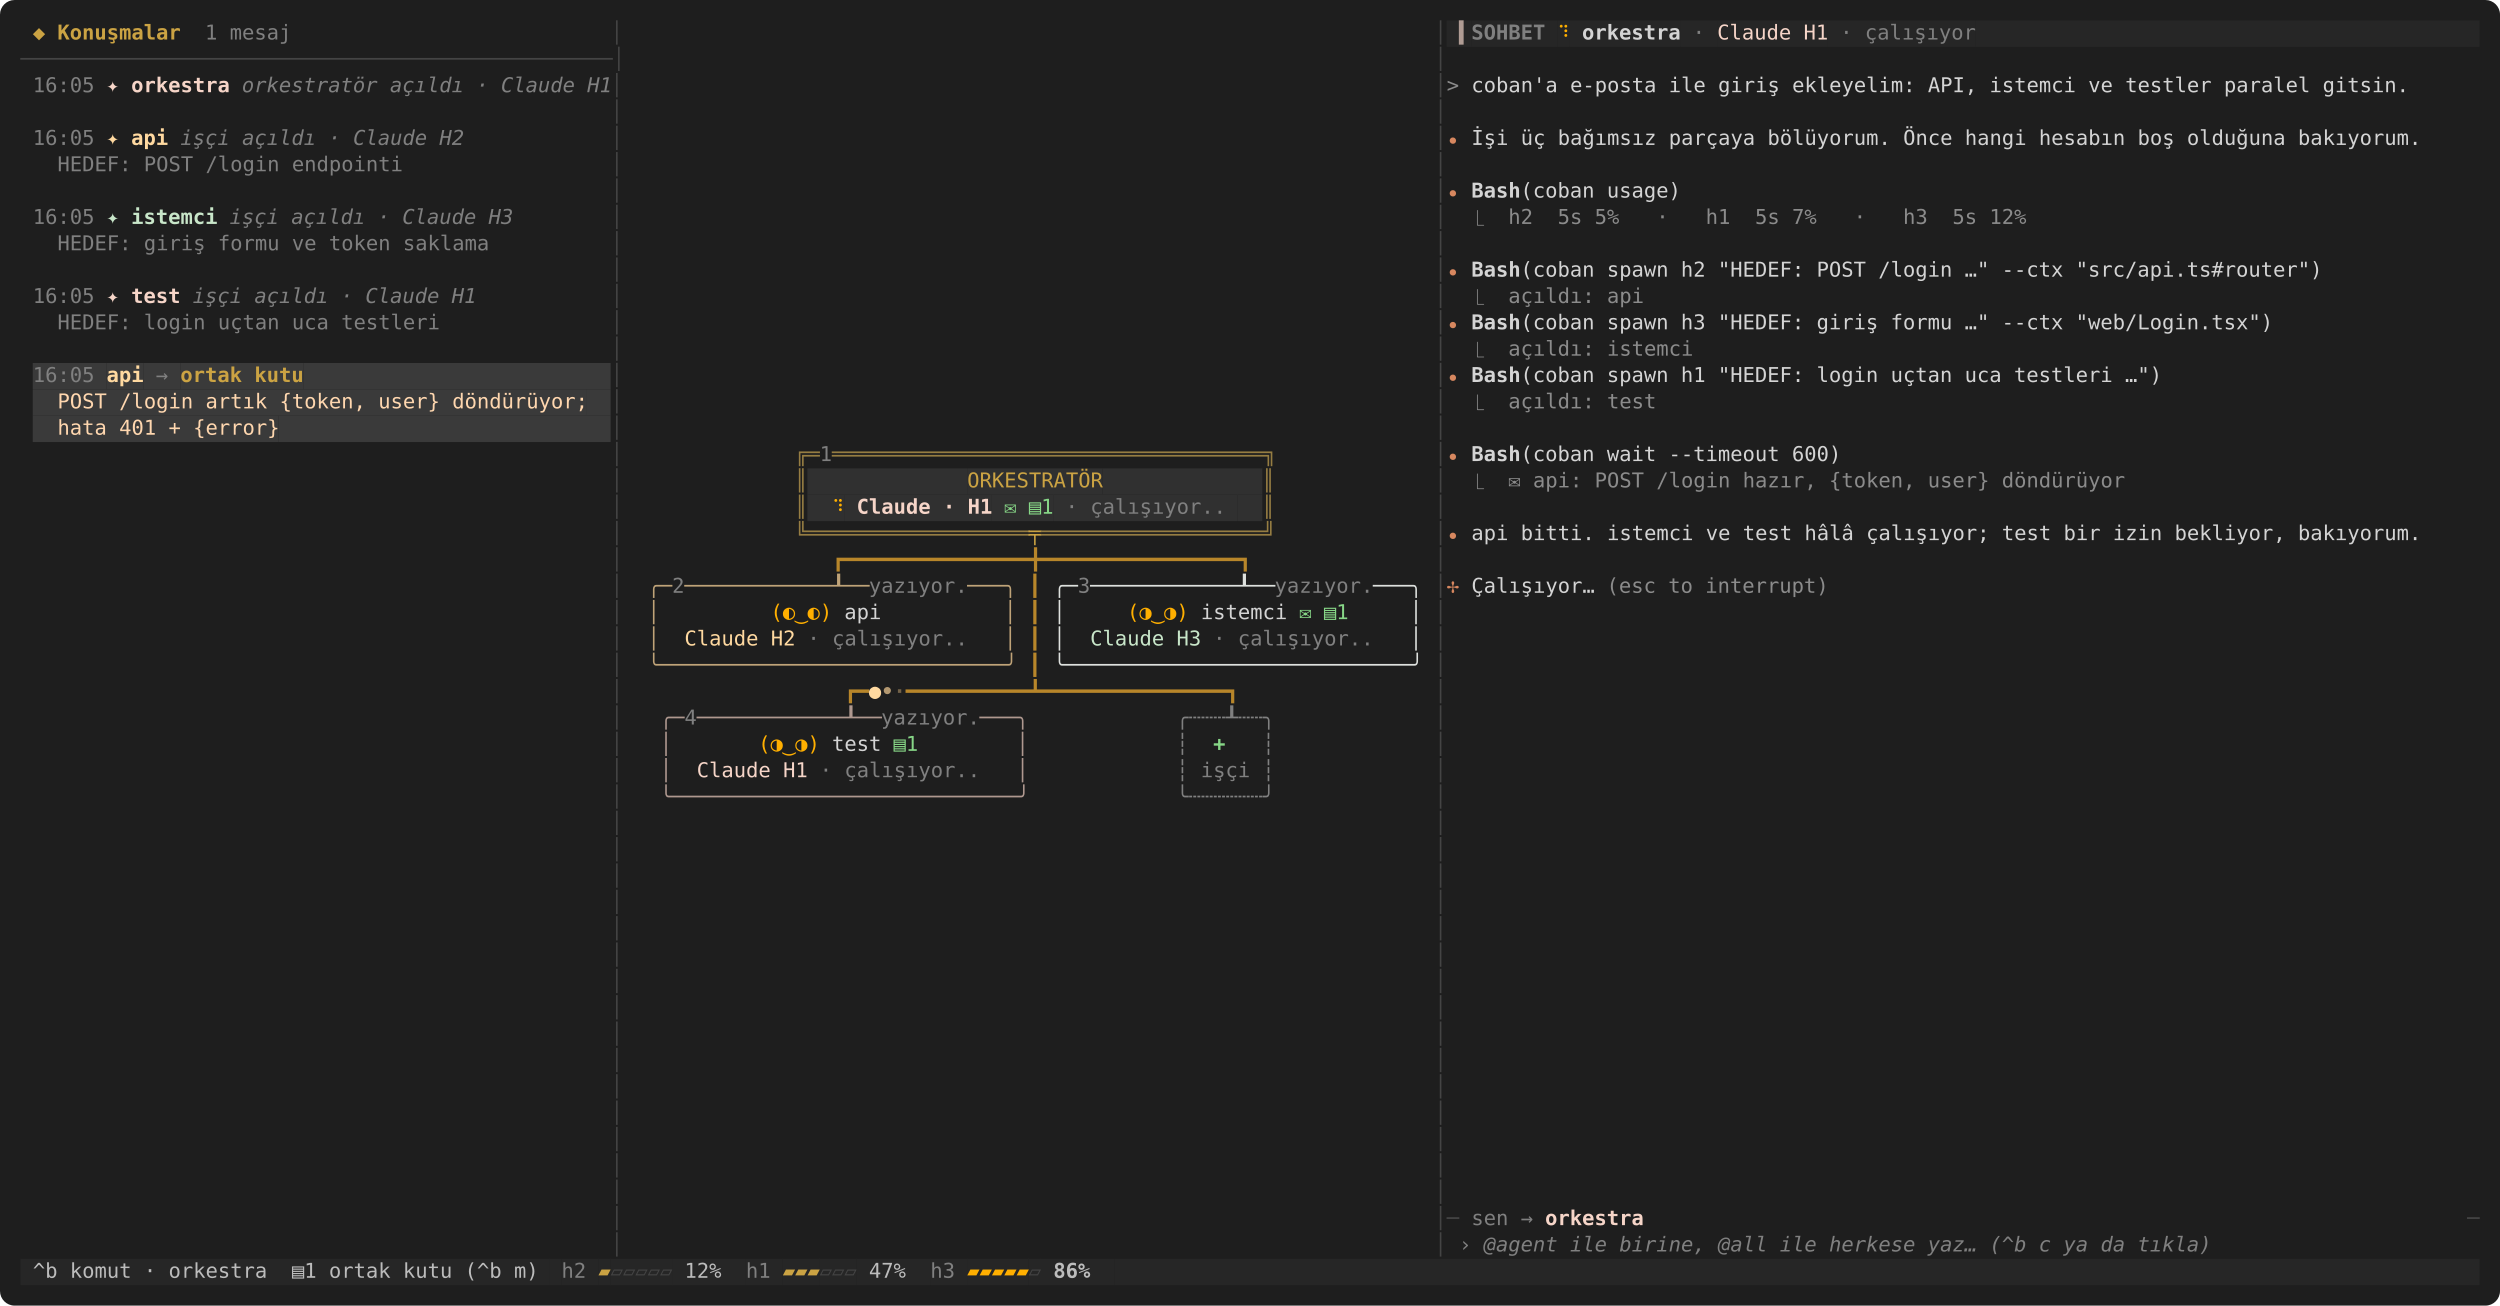
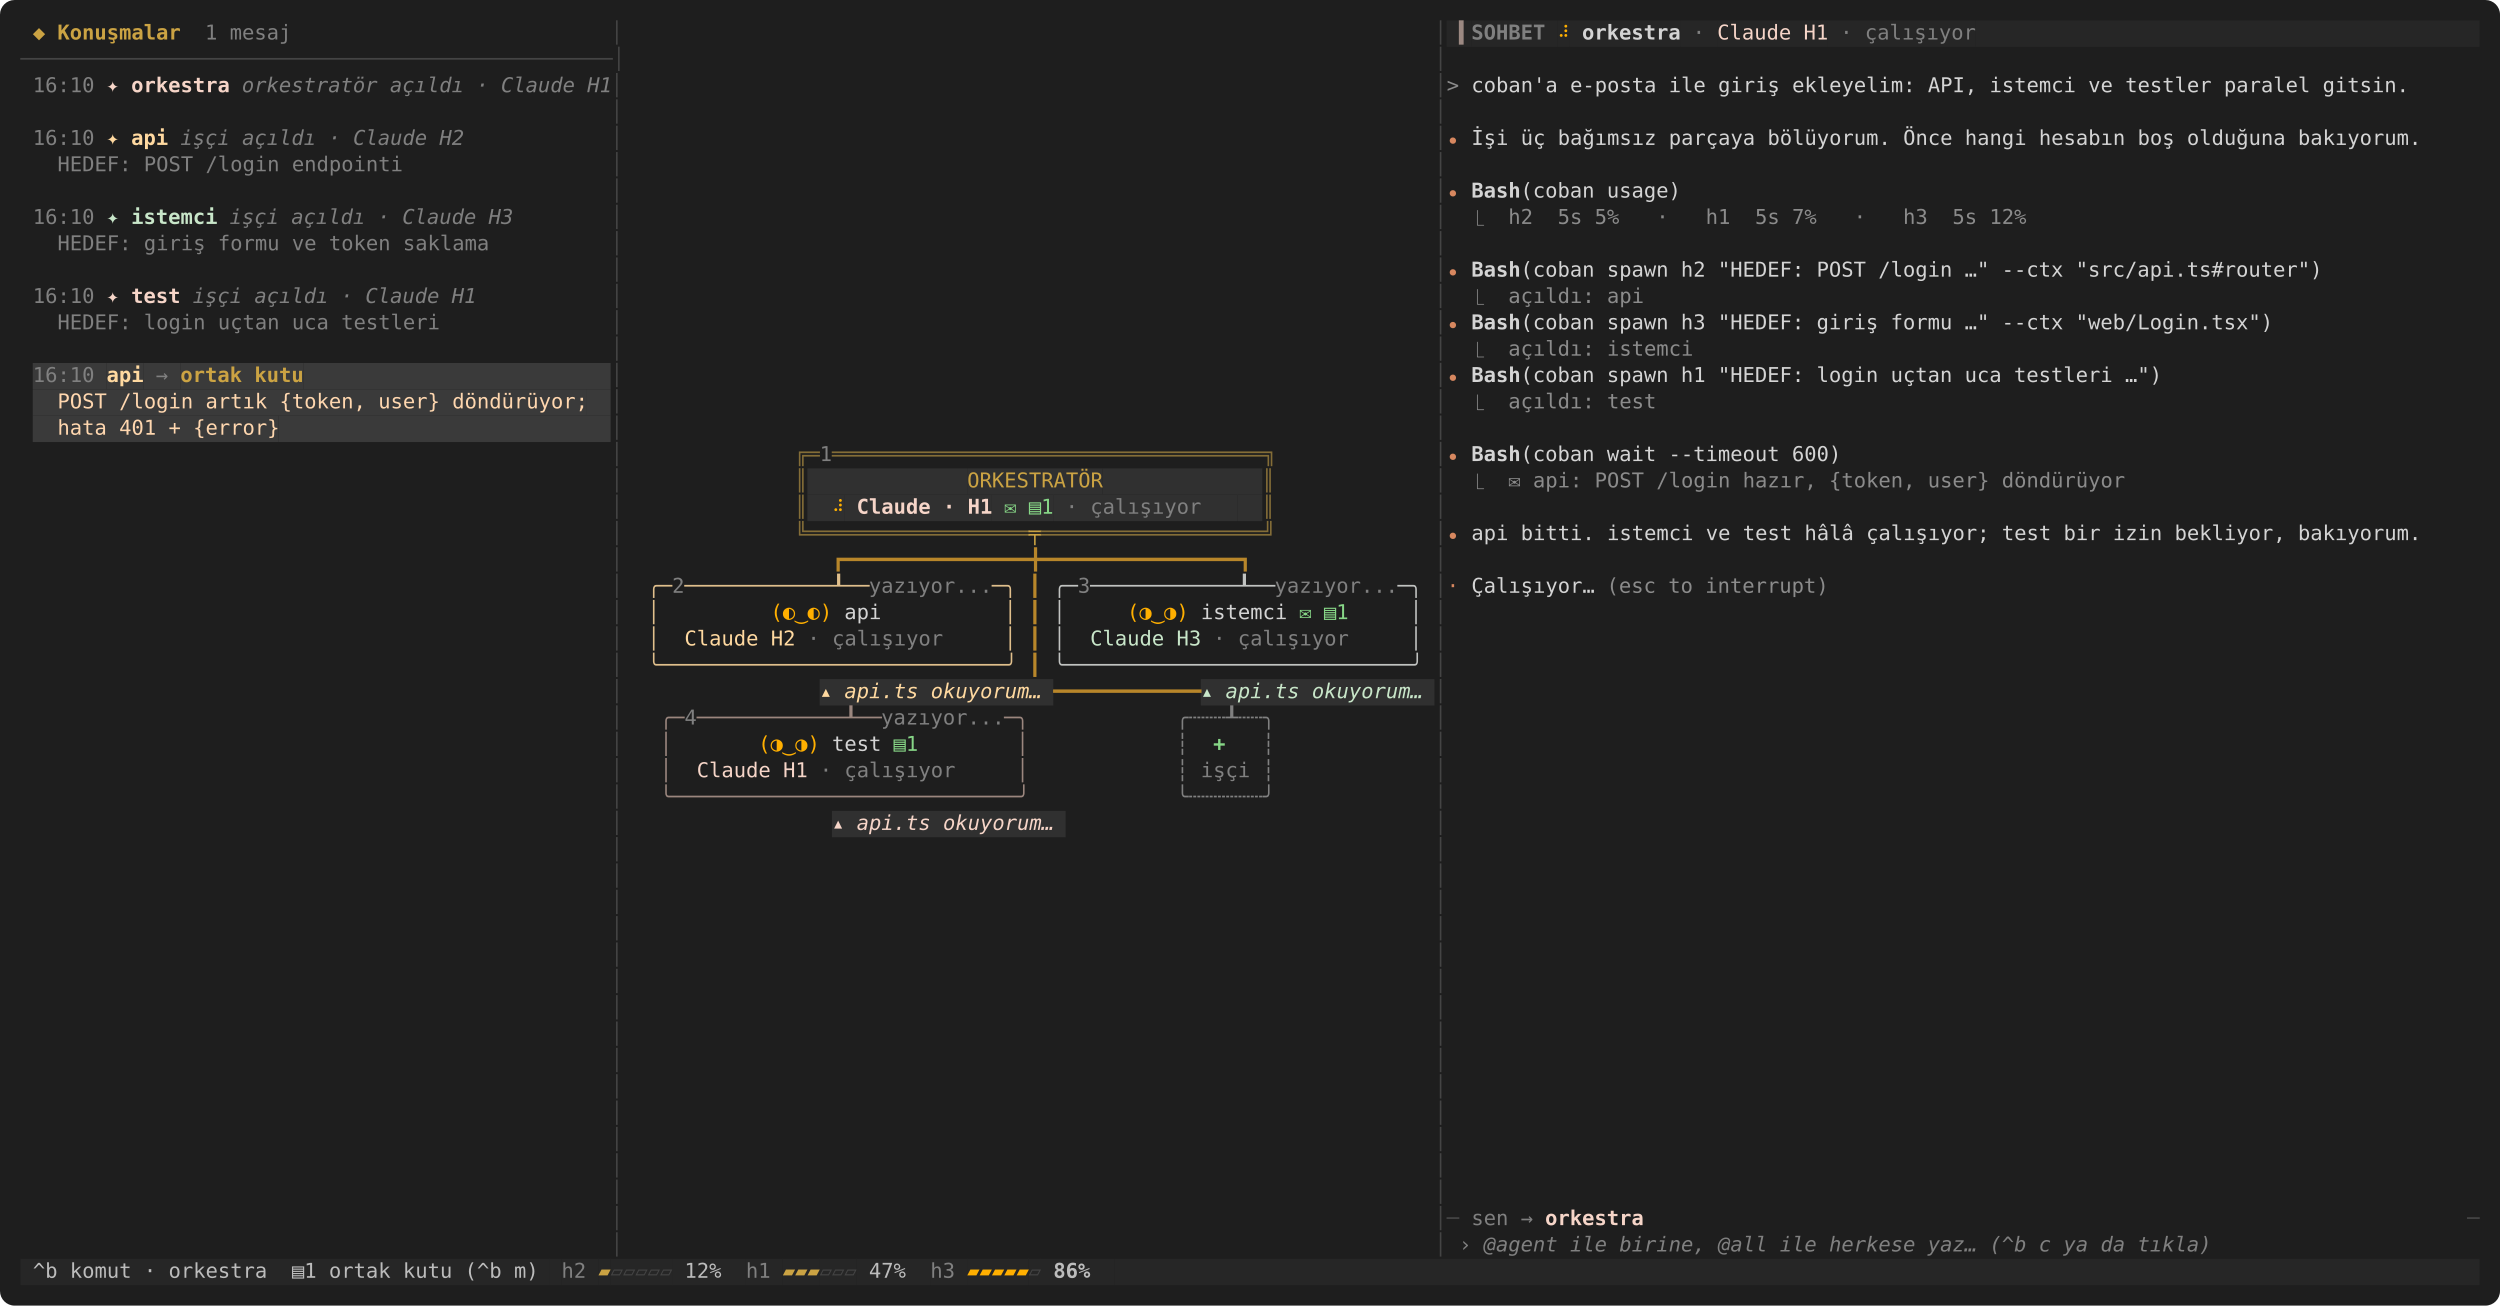
<svg xmlns="http://www.w3.org/2000/svg" width="1708" height="892" viewBox="0 0 1708 892">
  <rect width="100%" height="100%" rx="10" fill="#1e1e1e" />
  <g font-family="'SF Mono', Menlo, 'DejaVu Sans Mono', Consolas, monospace" font-size="14" xml:space="preserve" style="white-space:pre">
    <rect x="988.4" y="14" width="16.8" height="18" fill="#262626" />
    <rect x="1005.2" y="14" width="58.8" height="18" fill="#262626" />
    <rect x="1064.0" y="14" width="8.4" height="18" fill="#262626" />
    <rect x="1072.4" y="14" width="75.6" height="18" fill="#262626" />
    <rect x="1148.0" y="14" width="25.2" height="18" fill="#262626" />
    <rect x="1173.2" y="14" width="75.6" height="18" fill="#262626" />
    <rect x="1248.8" y="14" width="100.8" height="18" fill="#262626" />
    <rect x="1349.6" y="14" width="344.4" height="18" fill="#262626" />
    <rect x="22.4" y="248" width="50.4" height="18" fill="#3a3a3a" />
    <rect x="72.8" y="248" width="25.2" height="18" fill="#3a3a3a" />
    <rect x="98.0" y="248" width="25.2" height="18" fill="#3a3a3a" />
    <rect x="123.2" y="248" width="84.0" height="18" fill="#3a3a3a" />
    <rect x="207.2" y="248" width="210.0" height="18" fill="#3a3a3a" />
    <rect x="22.4" y="266" width="378.0" height="18" fill="#3a3a3a" />
    <rect x="400.4" y="266" width="16.8" height="18" fill="#3a3a3a" />
    <rect x="22.4" y="284" width="168.0" height="18" fill="#3a3a3a" />
    <rect x="190.4" y="284" width="226.8" height="18" fill="#3a3a3a" />
    <rect x="551.6" y="320" width="109.2" height="18" fill="#303030" />
    <rect x="660.8" y="320" width="92.4" height="18" fill="#303030" />
    <rect x="753.2" y="320" width="109.2" height="18" fill="#303030" />
    <rect x="551.6" y="338" width="16.8" height="18" fill="#303030" />
    <rect x="568.4" y="338" width="8.4" height="18" fill="#303030" />
    <rect x="576.8" y="338" width="100.8" height="18" fill="#303030" />
    <rect x="677.6" y="338" width="42.0" height="18" fill="#303030" />
    <rect x="719.6" y="338" width="126.0" height="18" fill="#303030" />
    <rect x="845.6" y="338" width="16.8" height="18" fill="#303030" />
+     <rect x="560.0" y="464" width="159.6" height="18" fill="#303030" />
+     <rect x="820.4" y="464" width="159.6" height="18" fill="#303030" />
+     <rect x="568.4" y="554" width="159.6" height="18" fill="#303030" />
    <rect x="14.0" y="860" width="361.2" height="18" fill="#262626" />
    <rect x="375.2" y="860" width="8.4" height="18" fill="#262626" />
    <rect x="383.6" y="860" width="25.2" height="18" fill="#262626" />
    <rect x="408.8" y="860" width="8.4" height="18" fill="#262626" />
    <rect x="417.2" y="860" width="42.0" height="18" fill="#262626" />
    <rect x="459.2" y="860" width="50.4" height="18" fill="#262626" />
    <rect x="509.6" y="860" width="25.2" height="18" fill="#262626" />
    <rect x="534.8" y="860" width="25.2" height="18" fill="#262626" />
    <rect x="560.0" y="860" width="25.2" height="18" fill="#262626" />
    <rect x="585.2" y="860" width="50.4" height="18" fill="#262626" />
    <rect x="635.6" y="860" width="25.2" height="18" fill="#262626" />
    <rect x="660.8" y="860" width="42.0" height="18" fill="#262626" />
    <rect x="702.8" y="860" width="8.4" height="18" fill="#262626" />
    <rect x="711.2" y="860" width="50.4" height="18" fill="#262626" />
    <rect x="761.6" y="860" width="932.4" height="18" fill="#262626" />
    <text x="14.0" y="27" fill="#cba343" textLength="25.2" lengthAdjust="spacing"> ◆ </text>
    <text x="39.2" y="27" fill="#cba343" textLength="84.0" lengthAdjust="spacing" font-weight="700">Konuşmalar</text>
    <text x="123.2" y="27" fill="#808080" textLength="75.6" lengthAdjust="spacing">  1 mesaj</text>
    <text x="417.2" y="27" fill="#444444" textLength="8.4" lengthAdjust="spacing">│</text>
    <text x="980.0" y="27" fill="#444444" textLength="8.4" lengthAdjust="spacing">│</text>
-     <text x="988.4" y="27" fill="#b09c94" textLength="16.8" lengthAdjust="spacing"> ▍</text>
+     <text x="988.4" y="27" fill="#9c8982" textLength="16.8" lengthAdjust="spacing"> ▍</text>
    <text x="1005.2" y="27" fill="#808080" textLength="58.8" lengthAdjust="spacing" font-weight="700">SOHBET </text>
-     <text x="1064.0" y="27" fill="#ffaf00" textLength="8.4" lengthAdjust="spacing">⠹</text>
+     <text x="1064.0" y="27" fill="#ffaf00" textLength="8.4" lengthAdjust="spacing">⠼</text>
    <text x="1072.4" y="27" fill="#d4d4d4" textLength="75.6" lengthAdjust="spacing" font-weight="700"> orkestra</text>
    <text x="1148.0" y="27" fill="#808080" textLength="25.2" lengthAdjust="spacing"> · </text>
    <text x="1173.2" y="27" fill="#f6d5c8" textLength="75.6" lengthAdjust="spacing">Claude H1</text>
    <text x="1248.8" y="27" fill="#808080" textLength="100.8" lengthAdjust="spacing"> · çalışıyor</text>
    <text x="14.0" y="45" fill="#444444" textLength="411.6" lengthAdjust="spacing">────────────────────────────────────────────────│</text>
    <text x="980.0" y="45" fill="#444444" textLength="8.4" lengthAdjust="spacing">│</text>
-     <text x="22.4" y="63" fill="#808080" textLength="50.4" lengthAdjust="spacing">16:05 </text>
+     <text x="22.4" y="63" fill="#808080" textLength="50.4" lengthAdjust="spacing">16:10 </text>
    <text x="72.8" y="63" fill="#f6d5c8" textLength="16.8" lengthAdjust="spacing">✦ </text>
    <text x="89.6" y="63" fill="#f6d5c8" textLength="67.2" lengthAdjust="spacing" font-weight="700">orkestra</text>
    <text x="156.8" y="63" fill="#808080" textLength="260.4" lengthAdjust="spacing" font-style="italic"> orkestratör açıldı · Claude H1</text>
    <text x="417.2" y="63" fill="#444444" textLength="8.4" lengthAdjust="spacing">│</text>
    <text x="980.0" y="63" fill="#444444" textLength="8.4" lengthAdjust="spacing">│</text>
    <text x="988.4" y="63" fill="#d4d4d4" textLength="8.4" lengthAdjust="spacing" opacity="0.6">&gt;</text>
    <text x="996.8" y="63" fill="#d4d4d4" textLength="697.2" lengthAdjust="spacing"> coban'a e-posta ile giriş ekleyelim: API, istemci ve testler paralel gitsin.      </text>
    <text x="417.2" y="81" fill="#444444" textLength="8.4" lengthAdjust="spacing">│</text>
    <text x="980.0" y="81" fill="#444444" textLength="8.4" lengthAdjust="spacing">│</text>
-     <text x="22.4" y="99" fill="#808080" textLength="50.4" lengthAdjust="spacing">16:05 </text>
+     <text x="22.4" y="99" fill="#808080" textLength="50.4" lengthAdjust="spacing">16:10 </text>
    <text x="72.8" y="99" fill="#ffd9a0" textLength="16.8" lengthAdjust="spacing">✦ </text>
    <text x="89.6" y="99" fill="#ffd9a0" textLength="25.2" lengthAdjust="spacing" font-weight="700">api</text>
    <text x="114.8" y="99" fill="#808080" textLength="201.6" lengthAdjust="spacing" font-style="italic"> işçi açıldı · Claude H2</text>
    <text x="417.2" y="99" fill="#444444" textLength="8.4" lengthAdjust="spacing">│</text>
    <text x="980.0" y="99" fill="#444444" textLength="8.4" lengthAdjust="spacing">│</text>
    <text x="988.4" y="99" fill="#d7875f" textLength="8.4" lengthAdjust="spacing">⏺</text>
    <text x="996.8" y="99" fill="#d4d4d4" textLength="697.2" lengthAdjust="spacing"> İşi üç bağımsız parçaya bölüyorum. Önce hangi hesabın boş olduğuna bakıyorum.     </text>
    <text x="22.4" y="117" fill="#808080" textLength="252.0" lengthAdjust="spacing">  HEDEF: POST /login endpointi</text>
    <text x="417.2" y="117" fill="#444444" textLength="8.4" lengthAdjust="spacing">│</text>
    <text x="980.0" y="117" fill="#444444" textLength="8.4" lengthAdjust="spacing">│</text>
    <text x="417.2" y="135" fill="#444444" textLength="8.4" lengthAdjust="spacing">│</text>
    <text x="980.0" y="135" fill="#444444" textLength="8.4" lengthAdjust="spacing">│</text>
    <text x="988.4" y="135" fill="#d7875f" textLength="8.4" lengthAdjust="spacing">⏺</text>
    <text x="1005.2" y="135" fill="#d4d4d4" textLength="33.6" lengthAdjust="spacing" font-weight="700">Bash</text>
    <text x="1038.8" y="135" fill="#d4d4d4" textLength="655.2" lengthAdjust="spacing">(coban usage)                                                                 </text>
-     <text x="22.4" y="153" fill="#808080" textLength="50.4" lengthAdjust="spacing">16:05 </text>
+     <text x="22.4" y="153" fill="#808080" textLength="50.4" lengthAdjust="spacing">16:10 </text>
    <text x="72.8" y="153" fill="#c8e6c9" textLength="16.8" lengthAdjust="spacing">✦ </text>
    <text x="89.6" y="153" fill="#c8e6c9" textLength="58.8" lengthAdjust="spacing" font-weight="700">istemci</text>
    <text x="148.4" y="153" fill="#808080" textLength="201.6" lengthAdjust="spacing" font-style="italic"> işçi açıldı · Claude H3</text>
    <text x="417.2" y="153" fill="#444444" textLength="8.4" lengthAdjust="spacing">│</text>
    <text x="980.0" y="153" fill="#444444" textLength="8.4" lengthAdjust="spacing">│</text>
    <text x="1005.2" y="153" fill="#d4d4d4" textLength="378.0" lengthAdjust="spacing" opacity="0.6">⎿  h2  5s 5%   ·   h1  5s 7%   ·   h3  5s 12%</text>
    <text x="22.4" y="171" fill="#808080" textLength="310.8" lengthAdjust="spacing">  HEDEF: giriş formu ve token saklama</text>
    <text x="417.2" y="171" fill="#444444" textLength="8.4" lengthAdjust="spacing">│</text>
    <text x="980.0" y="171" fill="#444444" textLength="8.4" lengthAdjust="spacing">│</text>
    <text x="417.2" y="189" fill="#444444" textLength="8.4" lengthAdjust="spacing">│</text>
    <text x="980.0" y="189" fill="#444444" textLength="8.4" lengthAdjust="spacing">│</text>
    <text x="988.4" y="189" fill="#d7875f" textLength="8.4" lengthAdjust="spacing">⏺</text>
    <text x="1005.2" y="189" fill="#d4d4d4" textLength="33.6" lengthAdjust="spacing" font-weight="700">Bash</text>
    <text x="1038.8" y="189" fill="#d4d4d4" textLength="655.2" lengthAdjust="spacing">(coban spawn h2 "HEDEF: POST /login …" --ctx "src/api.ts#router")             </text>
-     <text x="22.4" y="207" fill="#808080" textLength="50.4" lengthAdjust="spacing">16:05 </text>
+     <text x="22.4" y="207" fill="#808080" textLength="50.4" lengthAdjust="spacing">16:10 </text>
    <text x="72.8" y="207" fill="#f6d5c8" textLength="16.8" lengthAdjust="spacing">✦ </text>
    <text x="89.6" y="207" fill="#f6d5c8" textLength="33.6" lengthAdjust="spacing" font-weight="700">test</text>
    <text x="123.2" y="207" fill="#808080" textLength="201.6" lengthAdjust="spacing" font-style="italic"> işçi açıldı · Claude H1</text>
    <text x="417.2" y="207" fill="#444444" textLength="8.4" lengthAdjust="spacing">│</text>
    <text x="980.0" y="207" fill="#444444" textLength="8.4" lengthAdjust="spacing">│</text>
    <text x="1005.2" y="207" fill="#d4d4d4" textLength="117.6" lengthAdjust="spacing" opacity="0.6">⎿  açıldı: api</text>
    <text x="22.4" y="225" fill="#808080" textLength="277.2" lengthAdjust="spacing">  HEDEF: login uçtan uca testleri</text>
    <text x="417.2" y="225" fill="#444444" textLength="8.4" lengthAdjust="spacing">│</text>
    <text x="980.0" y="225" fill="#444444" textLength="8.4" lengthAdjust="spacing">│</text>
    <text x="988.4" y="225" fill="#d7875f" textLength="8.4" lengthAdjust="spacing">⏺</text>
    <text x="1005.2" y="225" fill="#d4d4d4" textLength="33.6" lengthAdjust="spacing" font-weight="700">Bash</text>
    <text x="1038.8" y="225" fill="#d4d4d4" textLength="655.2" lengthAdjust="spacing">(coban spawn h3 "HEDEF: giriş formu …" --ctx "web/Login.tsx")                 </text>
    <text x="417.2" y="243" fill="#444444" textLength="8.4" lengthAdjust="spacing">│</text>
    <text x="980.0" y="243" fill="#444444" textLength="8.4" lengthAdjust="spacing">│</text>
    <text x="1005.2" y="243" fill="#d4d4d4" textLength="151.2" lengthAdjust="spacing" opacity="0.6">⎿  açıldı: istemci</text>
-     <text x="22.4" y="261" fill="#808080" textLength="50.4" lengthAdjust="spacing">16:05 </text>
+     <text x="22.4" y="261" fill="#808080" textLength="50.4" lengthAdjust="spacing">16:10 </text>
    <text x="72.8" y="261" fill="#ffd9a0" textLength="25.2" lengthAdjust="spacing" font-weight="700">api</text>
    <text x="98.0" y="261" fill="#808080" textLength="25.2" lengthAdjust="spacing"> → </text>
    <text x="123.2" y="261" fill="#cba343" textLength="84.0" lengthAdjust="spacing" font-weight="700">ortak kutu</text>
    <text x="417.2" y="261" fill="#444444" textLength="8.4" lengthAdjust="spacing">│</text>
    <text x="980.0" y="261" fill="#444444" textLength="8.4" lengthAdjust="spacing">│</text>
    <text x="988.4" y="261" fill="#d7875f" textLength="8.4" lengthAdjust="spacing">⏺</text>
    <text x="1005.2" y="261" fill="#d4d4d4" textLength="33.6" lengthAdjust="spacing" font-weight="700">Bash</text>
    <text x="1038.8" y="261" fill="#d4d4d4" textLength="655.2" lengthAdjust="spacing">(coban spawn h1 "HEDEF: login uçtan uca testleri …")                          </text>
    <text x="22.4" y="279" fill="#ffd7af" textLength="378.0" lengthAdjust="spacing">  POST /login artık {token, user} döndürüyor;</text>
    <text x="417.2" y="279" fill="#444444" textLength="8.4" lengthAdjust="spacing">│</text>
    <text x="980.0" y="279" fill="#444444" textLength="8.4" lengthAdjust="spacing">│</text>
    <text x="1005.2" y="279" fill="#d4d4d4" textLength="126.0" lengthAdjust="spacing" opacity="0.6">⎿  açıldı: test</text>
    <text x="22.4" y="297" fill="#ffd7af" textLength="168.0" lengthAdjust="spacing">  hata 401 + {error}</text>
    <text x="417.2" y="297" fill="#444444" textLength="8.4" lengthAdjust="spacing">│</text>
    <text x="980.0" y="297" fill="#444444" textLength="8.4" lengthAdjust="spacing">│</text>
    <text x="417.2" y="315" fill="#444444" textLength="8.4" lengthAdjust="spacing">│</text>
-     <text x="543.2" y="315" fill="#967d42" textLength="16.8" lengthAdjust="spacing" font-weight="700">╔═</text>
+     <text x="543.2" y="315" fill="#846d37" textLength="16.8" lengthAdjust="spacing" font-weight="700">╔═</text>
    <text x="560.0" y="315" fill="#808080" textLength="8.4" lengthAdjust="spacing">1</text>
-     <text x="568.4" y="315" fill="#967d42" textLength="302.4" lengthAdjust="spacing" font-weight="700">═══════════════════════════════════╗</text>
+     <text x="568.4" y="315" fill="#846d37" textLength="302.4" lengthAdjust="spacing" font-weight="700">═══════════════════════════════════╗</text>
    <text x="980.0" y="315" fill="#444444" textLength="8.4" lengthAdjust="spacing">│</text>
    <text x="988.4" y="315" fill="#d7875f" textLength="8.4" lengthAdjust="spacing">⏺</text>
    <text x="1005.2" y="315" fill="#d4d4d4" textLength="33.6" lengthAdjust="spacing" font-weight="700">Bash</text>
    <text x="1038.8" y="315" fill="#d4d4d4" textLength="655.2" lengthAdjust="spacing">(coban wait --timeout 600)                                                    </text>
    <text x="417.2" y="333" fill="#444444" textLength="8.4" lengthAdjust="spacing">│</text>
-     <text x="543.2" y="333" fill="#967d42" textLength="8.4" lengthAdjust="spacing" font-weight="700">║</text>
+     <text x="543.2" y="333" fill="#846d37" textLength="8.4" lengthAdjust="spacing" font-weight="700">║</text>
    <text x="660.8" y="333" fill="#cba343" textLength="92.4" lengthAdjust="spacing">ORKESTRATÖR</text>
-     <text x="862.4" y="333" fill="#967d42" textLength="8.4" lengthAdjust="spacing" font-weight="700">║</text>
+     <text x="862.4" y="333" fill="#846d37" textLength="8.4" lengthAdjust="spacing" font-weight="700">║</text>
    <text x="980.0" y="333" fill="#444444" textLength="8.4" lengthAdjust="spacing">│</text>
    <text x="1005.2" y="333" fill="#d4d4d4" textLength="445.2" lengthAdjust="spacing" opacity="0.6">⎿  ✉ api: POST /login hazır, {token, user} döndürüyor</text>
    <text x="417.2" y="351" fill="#444444" textLength="8.4" lengthAdjust="spacing">│</text>
-     <text x="543.2" y="351" fill="#967d42" textLength="8.4" lengthAdjust="spacing" font-weight="700">║</text>
-     <text x="568.4" y="351" fill="#ffaf00" textLength="8.4" lengthAdjust="spacing">⠹</text>
+     <text x="543.2" y="351" fill="#846d37" textLength="8.4" lengthAdjust="spacing" font-weight="700">║</text>
+     <text x="568.4" y="351" fill="#ffaf00" textLength="8.4" lengthAdjust="spacing">⠼</text>
    <text x="576.8" y="351" fill="#f6d5c8" textLength="100.8" lengthAdjust="spacing" font-weight="700"> Claude · H1</text>
    <text x="677.6" y="351" fill="#87d787" textLength="42.0" lengthAdjust="spacing"> ✉ ▤1</text>
-     <text x="719.6" y="351" fill="#808080" textLength="126.0" lengthAdjust="spacing"> · çalışıyor.. </text>
-     <text x="862.4" y="351" fill="#967d42" textLength="8.4" lengthAdjust="spacing" font-weight="700">║</text>
+     <text x="719.6" y="351" fill="#808080" textLength="126.0" lengthAdjust="spacing"> · çalışıyor   </text>
+     <text x="862.4" y="351" fill="#846d37" textLength="8.4" lengthAdjust="spacing" font-weight="700">║</text>
    <text x="980.0" y="351" fill="#444444" textLength="8.4" lengthAdjust="spacing">│</text>
    <text x="417.2" y="369" fill="#444444" textLength="8.4" lengthAdjust="spacing">│</text>
-     <text x="543.2" y="369" fill="#967d42" textLength="159.6" lengthAdjust="spacing" font-weight="700">╚══════════════════</text>
+     <text x="543.2" y="369" fill="#846d37" textLength="159.6" lengthAdjust="spacing" font-weight="700">╚══════════════════</text>
    <text x="702.8" y="369" fill="#cba343" textLength="8.4" lengthAdjust="spacing" font-weight="700">╤</text>
-     <text x="711.2" y="369" fill="#967d42" textLength="159.6" lengthAdjust="spacing" font-weight="700">══════════════════╝</text>
+     <text x="711.2" y="369" fill="#846d37" textLength="159.6" lengthAdjust="spacing" font-weight="700">══════════════════╝</text>
    <text x="980.0" y="369" fill="#444444" textLength="8.4" lengthAdjust="spacing">│</text>
    <text x="988.4" y="369" fill="#d7875f" textLength="8.4" lengthAdjust="spacing">⏺</text>
    <text x="996.8" y="369" fill="#d4d4d4" textLength="697.2" lengthAdjust="spacing"> api bitti. istemci ve test hâlâ çalışıyor; test bir izin bekliyor, bakıyorum.     </text>
    <text x="417.2" y="387" fill="#444444" textLength="8.4" lengthAdjust="spacing">│</text>
    <text x="568.4" y="387" fill="#b8862a" textLength="285.6" lengthAdjust="spacing">┏━━━━━━━━━━━━━━━╋━━━━━━━━━━━━━━━━┓</text>
    <text x="980.0" y="387" fill="#444444" textLength="8.4" lengthAdjust="spacing">│</text>
    <text x="417.2" y="405" fill="#444444" textLength="8.4" lengthAdjust="spacing">│</text>
-     <text x="442.4" y="405" fill="#bfa378" textLength="16.8" lengthAdjust="spacing">╭─</text>
+     <text x="442.4" y="405" fill="#e0bf8c" textLength="16.8" lengthAdjust="spacing">╭─</text>
    <text x="459.2" y="405" fill="#808080" textLength="8.4" lengthAdjust="spacing">2</text>
-     <text x="467.6" y="405" fill="#bfa378" textLength="126.0" lengthAdjust="spacing">────────────┸──</text>
-     <text x="593.6" y="405" fill="#808080" textLength="67.2" lengthAdjust="spacing">yazıyor.</text>
-     <text x="660.8" y="405" fill="#bfa378" textLength="33.6" lengthAdjust="spacing">───╮</text>
+     <text x="467.6" y="405" fill="#e0bf8c" textLength="126.0" lengthAdjust="spacing">────────────┸──</text>
+     <text x="593.6" y="405" fill="#808080" textLength="84.0" lengthAdjust="spacing">yazıyor...</text>
+     <text x="677.6" y="405" fill="#e0bf8c" textLength="16.8" lengthAdjust="spacing">─╮</text>
    <text x="702.8" y="405" fill="#b8862a" textLength="8.4" lengthAdjust="spacing">┃</text>
-     <text x="719.6" y="405" fill="#dee1de" textLength="16.8" lengthAdjust="spacing">╭─</text>
+     <text x="719.6" y="405" fill="#c1c3c1" textLength="16.8" lengthAdjust="spacing">╭─</text>
    <text x="736.4" y="405" fill="#808080" textLength="8.4" lengthAdjust="spacing">3</text>
-     <text x="744.8" y="405" fill="#dee1de" textLength="126.0" lengthAdjust="spacing">────────────┸──</text>
-     <text x="870.8" y="405" fill="#808080" textLength="67.2" lengthAdjust="spacing">yazıyor.</text>
-     <text x="938.0" y="405" fill="#dee1de" textLength="33.6" lengthAdjust="spacing">───╮</text>
+     <text x="744.8" y="405" fill="#c1c3c1" textLength="126.0" lengthAdjust="spacing">────────────┸──</text>
+     <text x="870.8" y="405" fill="#808080" textLength="84.0" lengthAdjust="spacing">yazıyor...</text>
+     <text x="954.8" y="405" fill="#c1c3c1" textLength="16.8" lengthAdjust="spacing">─╮</text>
    <text x="980.0" y="405" fill="#444444" textLength="8.4" lengthAdjust="spacing">│</text>
-     <text x="988.4" y="405" fill="#d7875f" textLength="8.4" lengthAdjust="spacing">✢</text>
+     <text x="988.4" y="405" fill="#d7875f" textLength="8.4" lengthAdjust="spacing">·</text>
    <text x="996.8" y="405" fill="#d4d4d4" textLength="100.8" lengthAdjust="spacing"> Çalışıyor… </text>
    <text x="1097.6" y="405" fill="#d4d4d4" textLength="151.2" lengthAdjust="spacing" opacity="0.6">(esc to interrupt)</text>
    <text x="417.2" y="423" fill="#444444" textLength="8.4" lengthAdjust="spacing">│</text>
-     <text x="442.4" y="423" fill="#bfa378" textLength="8.4" lengthAdjust="spacing">│</text>
+     <text x="442.4" y="423" fill="#e0bf8c" textLength="8.4" lengthAdjust="spacing">│</text>
    <text x="526.4" y="423" fill="#ffaf00" textLength="42.0" lengthAdjust="spacing">(◐‿◐)</text>
    <text x="568.4" y="423" fill="#d4d4d4" textLength="117.6" lengthAdjust="spacing"> api          </text>
-     <text x="686.0" y="423" fill="#bfa378" textLength="8.4" lengthAdjust="spacing">│</text>
+     <text x="686.0" y="423" fill="#e0bf8c" textLength="8.4" lengthAdjust="spacing">│</text>
    <text x="702.8" y="423" fill="#b8862a" textLength="8.4" lengthAdjust="spacing">┃</text>
-     <text x="719.6" y="423" fill="#dee1de" textLength="8.4" lengthAdjust="spacing">│</text>
+     <text x="719.6" y="423" fill="#c1c3c1" textLength="8.4" lengthAdjust="spacing">│</text>
    <text x="770.0" y="423" fill="#ffaf00" textLength="42.0" lengthAdjust="spacing">(◑‿◑)</text>
    <text x="812.0" y="423" fill="#d4d4d4" textLength="67.2" lengthAdjust="spacing"> istemci</text>
    <text x="879.2" y="423" fill="#87d787" textLength="42.0" lengthAdjust="spacing"> ✉ ▤1</text>
-     <text x="963.2" y="423" fill="#dee1de" textLength="8.4" lengthAdjust="spacing">│</text>
+     <text x="963.2" y="423" fill="#c1c3c1" textLength="8.4" lengthAdjust="spacing">│</text>
    <text x="980.0" y="423" fill="#444444" textLength="8.4" lengthAdjust="spacing">│</text>
    <text x="417.2" y="441" fill="#444444" textLength="8.4" lengthAdjust="spacing">│</text>
-     <text x="442.4" y="441" fill="#bfa378" textLength="8.4" lengthAdjust="spacing">│</text>
+     <text x="442.4" y="441" fill="#e0bf8c" textLength="8.4" lengthAdjust="spacing">│</text>
    <text x="467.6" y="441" fill="#ffd9a0" textLength="75.6" lengthAdjust="spacing">Claude H2</text>
-     <text x="543.2" y="441" fill="#808080" textLength="126.0" lengthAdjust="spacing"> · çalışıyor.. </text>
-     <text x="686.0" y="441" fill="#bfa378" textLength="8.4" lengthAdjust="spacing">│</text>
+     <text x="543.2" y="441" fill="#808080" textLength="126.0" lengthAdjust="spacing"> · çalışıyor   </text>
+     <text x="686.0" y="441" fill="#e0bf8c" textLength="8.4" lengthAdjust="spacing">│</text>
    <text x="702.8" y="441" fill="#b8862a" textLength="8.4" lengthAdjust="spacing">┃</text>
-     <text x="719.6" y="441" fill="#dee1de" textLength="8.4" lengthAdjust="spacing">│</text>
+     <text x="719.6" y="441" fill="#c1c3c1" textLength="8.4" lengthAdjust="spacing">│</text>
    <text x="744.8" y="441" fill="#c8e6c9" textLength="75.6" lengthAdjust="spacing">Claude H3</text>
-     <text x="820.4" y="441" fill="#808080" textLength="126.0" lengthAdjust="spacing"> · çalışıyor.. </text>
-     <text x="963.2" y="441" fill="#dee1de" textLength="8.4" lengthAdjust="spacing">│</text>
+     <text x="820.4" y="441" fill="#808080" textLength="126.0" lengthAdjust="spacing"> · çalışıyor   </text>
+     <text x="963.2" y="441" fill="#c1c3c1" textLength="8.4" lengthAdjust="spacing">│</text>
    <text x="980.0" y="441" fill="#444444" textLength="8.4" lengthAdjust="spacing">│</text>
    <text x="417.2" y="459" fill="#444444" textLength="8.4" lengthAdjust="spacing">│</text>
-     <text x="442.4" y="459" fill="#bfa378" textLength="252.0" lengthAdjust="spacing">╰────────────────────────────╯</text>
+     <text x="442.4" y="459" fill="#e0bf8c" textLength="252.0" lengthAdjust="spacing">╰────────────────────────────╯</text>
    <text x="702.8" y="459" fill="#b8862a" textLength="8.4" lengthAdjust="spacing">┃</text>
-     <text x="719.6" y="459" fill="#dee1de" textLength="252.0" lengthAdjust="spacing">╰────────────────────────────╯</text>
+     <text x="719.6" y="459" fill="#c1c3c1" textLength="252.0" lengthAdjust="spacing">╰────────────────────────────╯</text>
    <text x="980.0" y="459" fill="#444444" textLength="8.4" lengthAdjust="spacing">│</text>
    <text x="417.2" y="477" fill="#444444" textLength="8.4" lengthAdjust="spacing">│</text>
-     <text x="576.8" y="477" fill="#b8862a" textLength="16.8" lengthAdjust="spacing">┏━</text>
-     <text x="593.6" y="477" fill="#ffd9a0" textLength="8.4" lengthAdjust="spacing" font-weight="700">●</text>
-     <text x="602.0" y="477" fill="#b39870" textLength="8.4" lengthAdjust="spacing" font-weight="700">•</text>
-     <text x="610.4" y="477" fill="#736248" textLength="8.4" lengthAdjust="spacing" font-weight="700">·</text>
-     <text x="618.8" y="477" fill="#b8862a" textLength="226.8" lengthAdjust="spacing">━━━━━━━━━━┻━━━━━━━━━━━━━━━┓</text>
+     <text x="560.0" y="477" fill="#ffd9a0" textLength="159.6" lengthAdjust="spacing" font-style="italic">▴ api.ts okuyorum… </text>
+     <text x="719.6" y="477" fill="#b8862a" textLength="100.8" lengthAdjust="spacing">━━━━━━━━━━━━</text>
+     <text x="820.4" y="477" fill="#c8e6c9" textLength="159.6" lengthAdjust="spacing" font-style="italic">▴ api.ts okuyorum… </text>
    <text x="980.0" y="477" fill="#444444" textLength="8.4" lengthAdjust="spacing">│</text>
    <text x="417.2" y="495" fill="#444444" textLength="8.4" lengthAdjust="spacing">│</text>
-     <text x="450.8" y="495" fill="#af988f" textLength="16.8" lengthAdjust="spacing">╭─</text>
+     <text x="450.8" y="495" fill="#9b867e" textLength="16.8" lengthAdjust="spacing">╭─</text>
    <text x="467.6" y="495" fill="#808080" textLength="8.4" lengthAdjust="spacing">4</text>
-     <text x="476.0" y="495" fill="#af988f" textLength="126.0" lengthAdjust="spacing">────────────┸──</text>
-     <text x="602.0" y="495" fill="#808080" textLength="67.2" lengthAdjust="spacing">yazıyor.</text>
-     <text x="669.2" y="495" fill="#af988f" textLength="33.6" lengthAdjust="spacing">───╮</text>
+     <text x="476.0" y="495" fill="#9b867e" textLength="126.0" lengthAdjust="spacing">────────────┸──</text>
+     <text x="602.0" y="495" fill="#808080" textLength="84.0" lengthAdjust="spacing">yazıyor...</text>
+     <text x="686.0" y="495" fill="#9b867e" textLength="16.8" lengthAdjust="spacing">─╮</text>
    <text x="803.6" y="495" fill="#808080" textLength="67.2" lengthAdjust="spacing">╭┄┄┄┸┄┄╮</text>
    <text x="980.0" y="495" fill="#444444" textLength="8.4" lengthAdjust="spacing">│</text>
    <text x="417.2" y="513" fill="#444444" textLength="8.4" lengthAdjust="spacing">│</text>
-     <text x="450.8" y="513" fill="#af988f" textLength="8.4" lengthAdjust="spacing">│</text>
+     <text x="450.8" y="513" fill="#9b867e" textLength="8.4" lengthAdjust="spacing">│</text>
    <text x="518.0" y="513" fill="#ffaf00" textLength="42.0" lengthAdjust="spacing">(◑‿◑)</text>
    <text x="560.0" y="513" fill="#d4d4d4" textLength="42.0" lengthAdjust="spacing"> test</text>
    <text x="602.0" y="513" fill="#87d787" textLength="25.2" lengthAdjust="spacing"> ▤1</text>
-     <text x="694.4" y="513" fill="#af988f" textLength="8.4" lengthAdjust="spacing">│</text>
+     <text x="694.4" y="513" fill="#9b867e" textLength="8.4" lengthAdjust="spacing">│</text>
    <text x="803.6" y="513" fill="#808080" textLength="8.4" lengthAdjust="spacing">┆</text>
    <text x="828.8" y="513" fill="#87d787" textLength="8.4" lengthAdjust="spacing" font-weight="700">+</text>
    <text x="862.4" y="513" fill="#808080" textLength="8.4" lengthAdjust="spacing">┆</text>
    <text x="980.0" y="513" fill="#444444" textLength="8.4" lengthAdjust="spacing">│</text>
    <text x="417.2" y="531" fill="#444444" textLength="8.4" lengthAdjust="spacing">│</text>
-     <text x="450.8" y="531" fill="#af988f" textLength="8.4" lengthAdjust="spacing">│</text>
+     <text x="450.8" y="531" fill="#9b867e" textLength="8.4" lengthAdjust="spacing">│</text>
    <text x="476.0" y="531" fill="#f6d5c8" textLength="75.6" lengthAdjust="spacing">Claude H1</text>
-     <text x="551.6" y="531" fill="#808080" textLength="126.0" lengthAdjust="spacing"> · çalışıyor.. </text>
-     <text x="694.4" y="531" fill="#af988f" textLength="8.4" lengthAdjust="spacing">│</text>
+     <text x="551.6" y="531" fill="#808080" textLength="126.0" lengthAdjust="spacing"> · çalışıyor   </text>
+     <text x="694.4" y="531" fill="#9b867e" textLength="8.4" lengthAdjust="spacing">│</text>
    <text x="803.6" y="531" fill="#808080" textLength="8.4" lengthAdjust="spacing">┆</text>
    <text x="820.4" y="531" fill="#808080" textLength="33.6" lengthAdjust="spacing">işçi</text>
    <text x="862.4" y="531" fill="#808080" textLength="8.4" lengthAdjust="spacing">┆</text>
    <text x="980.0" y="531" fill="#444444" textLength="8.4" lengthAdjust="spacing">│</text>
    <text x="417.2" y="549" fill="#444444" textLength="8.4" lengthAdjust="spacing">│</text>
-     <text x="450.8" y="549" fill="#af988f" textLength="252.0" lengthAdjust="spacing">╰────────────────────────────╯</text>
+     <text x="450.8" y="549" fill="#9b867e" textLength="252.0" lengthAdjust="spacing">╰────────────────────────────╯</text>
    <text x="803.6" y="549" fill="#808080" textLength="67.2" lengthAdjust="spacing">╰┄┄┄┄┄┄╯</text>
    <text x="980.0" y="549" fill="#444444" textLength="8.4" lengthAdjust="spacing">│</text>
    <text x="417.2" y="567" fill="#444444" textLength="8.4" lengthAdjust="spacing">│</text>
+     <text x="568.4" y="567" fill="#f6d5c8" textLength="159.6" lengthAdjust="spacing" font-style="italic">▴ api.ts okuyorum… </text>
    <text x="980.0" y="567" fill="#444444" textLength="8.4" lengthAdjust="spacing">│</text>
    <text x="417.2" y="585" fill="#444444" textLength="8.4" lengthAdjust="spacing">│</text>
    <text x="980.0" y="585" fill="#444444" textLength="8.4" lengthAdjust="spacing">│</text>
    <text x="417.2" y="603" fill="#444444" textLength="8.4" lengthAdjust="spacing">│</text>
    <text x="980.0" y="603" fill="#444444" textLength="8.4" lengthAdjust="spacing">│</text>
    <text x="417.2" y="621" fill="#444444" textLength="8.4" lengthAdjust="spacing">│</text>
    <text x="980.0" y="621" fill="#444444" textLength="8.4" lengthAdjust="spacing">│</text>
    <text x="417.2" y="639" fill="#444444" textLength="8.4" lengthAdjust="spacing">│</text>
    <text x="980.0" y="639" fill="#444444" textLength="8.4" lengthAdjust="spacing">│</text>
    <text x="417.2" y="657" fill="#444444" textLength="8.4" lengthAdjust="spacing">│</text>
    <text x="980.0" y="657" fill="#444444" textLength="8.4" lengthAdjust="spacing">│</text>
    <text x="417.2" y="675" fill="#444444" textLength="8.4" lengthAdjust="spacing">│</text>
    <text x="980.0" y="675" fill="#444444" textLength="8.4" lengthAdjust="spacing">│</text>
    <text x="417.2" y="693" fill="#444444" textLength="8.4" lengthAdjust="spacing">│</text>
    <text x="980.0" y="693" fill="#444444" textLength="8.4" lengthAdjust="spacing">│</text>
    <text x="417.2" y="711" fill="#444444" textLength="8.4" lengthAdjust="spacing">│</text>
    <text x="980.0" y="711" fill="#444444" textLength="8.4" lengthAdjust="spacing">│</text>
    <text x="417.2" y="729" fill="#444444" textLength="8.4" lengthAdjust="spacing">│</text>
    <text x="980.0" y="729" fill="#444444" textLength="8.4" lengthAdjust="spacing">│</text>
    <text x="417.2" y="747" fill="#444444" textLength="8.4" lengthAdjust="spacing">│</text>
    <text x="980.0" y="747" fill="#444444" textLength="8.4" lengthAdjust="spacing">│</text>
    <text x="417.2" y="765" fill="#444444" textLength="8.4" lengthAdjust="spacing">│</text>
    <text x="980.0" y="765" fill="#444444" textLength="8.4" lengthAdjust="spacing">│</text>
    <text x="417.2" y="783" fill="#444444" textLength="8.4" lengthAdjust="spacing">│</text>
    <text x="980.0" y="783" fill="#444444" textLength="8.4" lengthAdjust="spacing">│</text>
    <text x="417.2" y="801" fill="#444444" textLength="8.4" lengthAdjust="spacing">│</text>
    <text x="980.0" y="801" fill="#444444" textLength="8.4" lengthAdjust="spacing">│</text>
    <text x="417.2" y="819" fill="#444444" textLength="8.4" lengthAdjust="spacing">│</text>
    <text x="980.0" y="819" fill="#444444" textLength="8.4" lengthAdjust="spacing">│</text>
    <text x="417.2" y="837" fill="#444444" textLength="8.4" lengthAdjust="spacing">│</text>
    <text x="980.0" y="837" fill="#444444" textLength="16.8" lengthAdjust="spacing">│─</text>
    <text x="996.8" y="837" fill="#808080" textLength="58.8" lengthAdjust="spacing"> sen → </text>
    <text x="1055.6" y="837" fill="#f6d5c8" textLength="67.2" lengthAdjust="spacing" font-weight="700">orkestra</text>
    <text x="1685.6" y="837" fill="#444444" textLength="8.4" lengthAdjust="spacing">─</text>
    <text x="417.2" y="855" fill="#444444" textLength="8.4" lengthAdjust="spacing">│</text>
    <text x="980.0" y="855" fill="#444444" textLength="8.4" lengthAdjust="spacing">│</text>
    <text x="988.4" y="855" fill="#808080" textLength="25.2" lengthAdjust="spacing"> › </text>
    <text x="1013.6" y="855" fill="#808080" textLength="495.6" lengthAdjust="spacing" font-style="italic">@agent ile birine, @all ile herkese yaz… (^b c ya da tıkla)</text>
    <text x="14.0" y="873" fill="#bcbcbc" textLength="361.2" lengthAdjust="spacing"> ^b komut · orkestra  ▤1 ortak kutu (^b m) </text>
    <text x="383.6" y="873" fill="#808080" textLength="25.2" lengthAdjust="spacing">h2 </text>
    <text x="408.8" y="873" fill="#cba343" textLength="8.4" lengthAdjust="spacing">▰</text>
    <text x="417.2" y="873" fill="#444444" textLength="42.0" lengthAdjust="spacing">▱▱▱▱▱</text>
    <text x="459.2" y="873" fill="#bcbcbc" textLength="50.4" lengthAdjust="spacing"> 12%  </text>
    <text x="509.6" y="873" fill="#808080" textLength="25.2" lengthAdjust="spacing">h1 </text>
    <text x="534.8" y="873" fill="#cba343" textLength="25.2" lengthAdjust="spacing">▰▰▰</text>
    <text x="560.0" y="873" fill="#444444" textLength="25.2" lengthAdjust="spacing">▱▱▱</text>
    <text x="585.2" y="873" fill="#bcbcbc" textLength="50.4" lengthAdjust="spacing"> 47%  </text>
    <text x="635.6" y="873" fill="#808080" textLength="25.2" lengthAdjust="spacing">h3 </text>
    <text x="660.8" y="873" fill="#ffaf00" textLength="42.0" lengthAdjust="spacing" font-weight="700">▰▰▰▰▰</text>
    <text x="702.8" y="873" fill="#444444" textLength="8.4" lengthAdjust="spacing" font-weight="700">▱</text>
    <text x="711.2" y="873" fill="#bcbcbc" textLength="50.4" lengthAdjust="spacing" font-weight="700"> 86%  </text>
  </g>
</svg>
